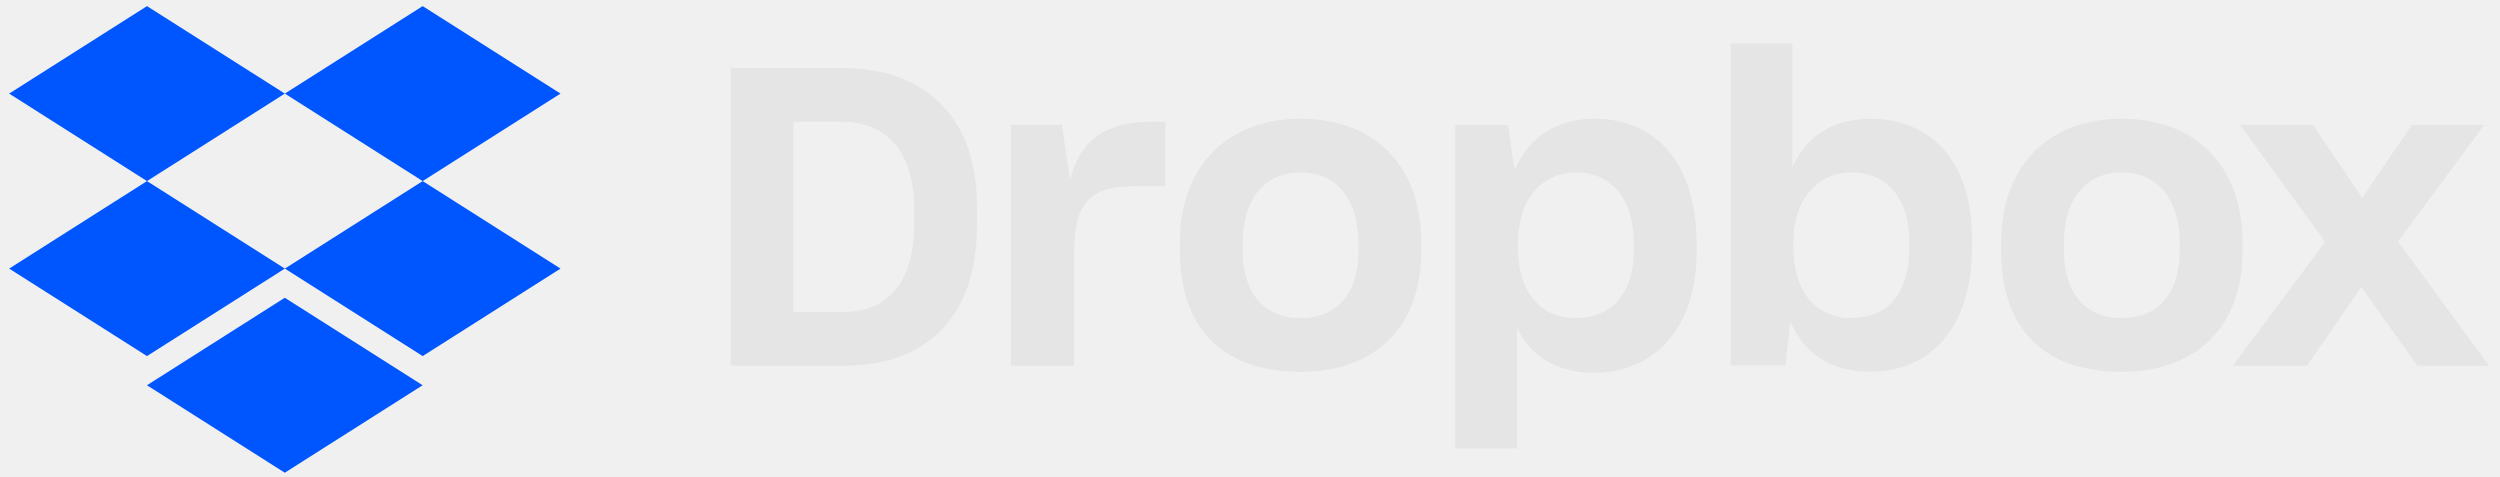
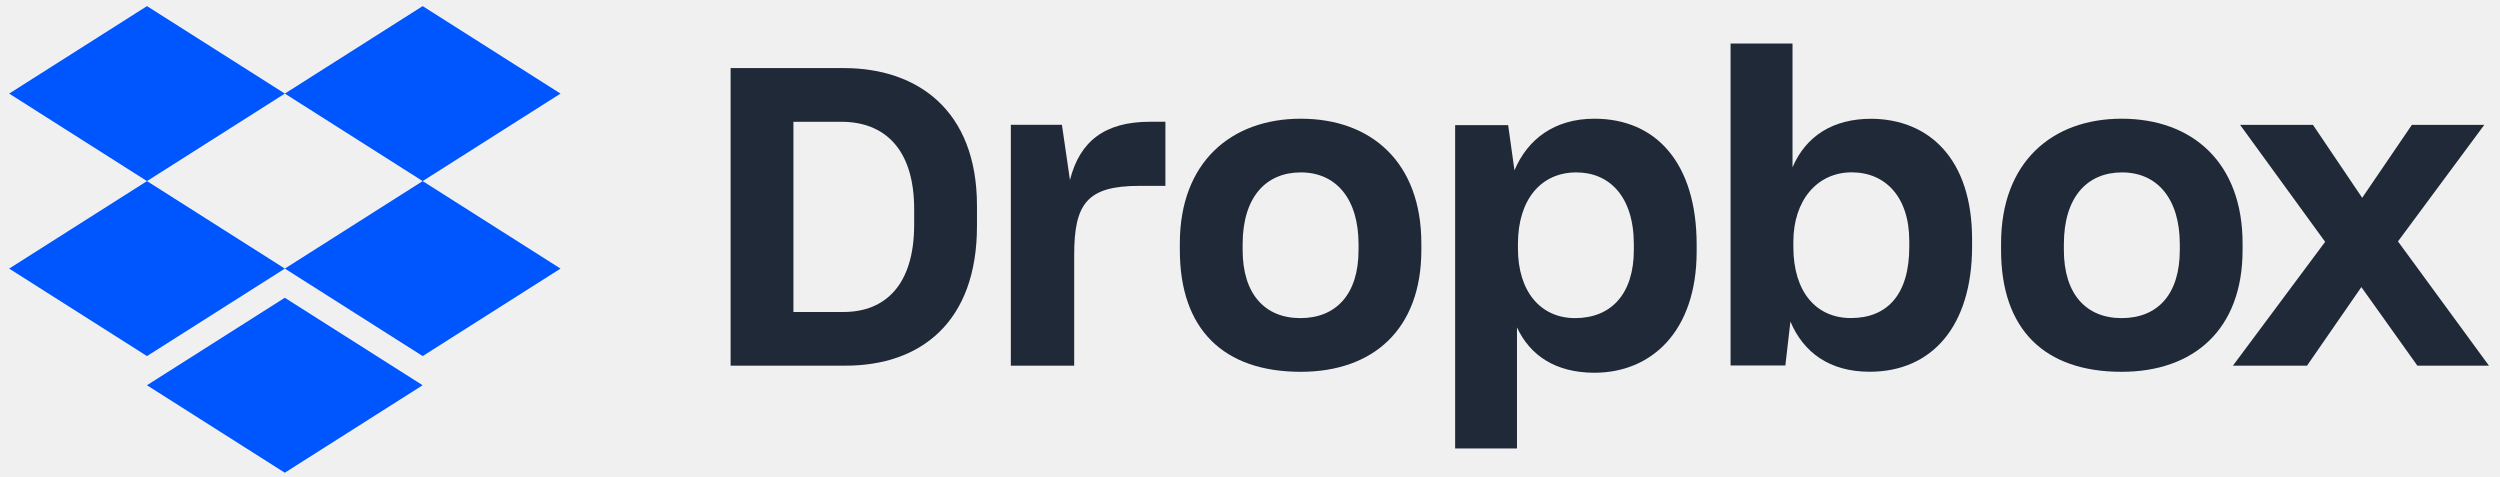
<svg xmlns="http://www.w3.org/2000/svg" width="126" height="24" viewBox="0 0 126 24" fill="none">
  <g clip-path="url(#clip0_2002_631)">
-     <path fill-rule="evenodd" clip-rule="evenodd" d="M112.54 18.428L117.187 12.188L112.9 6.292H116.572L119.054 9.97L121.559 6.292H125.209L120.858 12.167L125.442 18.428H121.835L119.012 14.469L116.274 18.428H112.54Z" fill="#E5E5E5" />
-     <path fill-rule="evenodd" clip-rule="evenodd" d="M100.854 12.604C100.854 16.609 103.046 18.739 106.929 18.739C110.563 18.739 113.026 16.609 113.026 12.604V12.266C113.026 8.218 110.521 5.983 106.929 5.983C103.422 5.983 100.854 8.176 100.854 12.266V12.604ZM109.862 12.604C109.862 14.827 108.752 16.033 106.929 16.033C105.129 16.033 104.019 14.806 104.019 12.604V12.308C104.019 9.938 105.191 8.689 106.95 8.689C108.731 8.689 109.862 10.022 109.862 12.308V12.604Z" fill="#E5E5E5" />
-     <path fill-rule="evenodd" clip-rule="evenodd" d="M90.237 16.207C90.895 17.767 92.213 18.736 94.231 18.736C97.353 18.736 99.393 16.46 99.393 12.414V12.056C99.393 8.009 97.226 6.007 94.316 5.986C92.382 5.986 91.023 6.85 90.343 8.431V2.193H87.221V18.42H89.982L90.237 16.207ZM96.228 12.443C96.228 14.849 95.114 16.03 93.286 16.03C91.541 16.03 90.385 14.722 90.385 12.443V12.19C90.385 10.1 91.583 8.686 93.328 8.686C95.009 8.686 96.228 9.91 96.228 12.147V12.443Z" fill="#E5E5E5" />
-     <path fill-rule="evenodd" clip-rule="evenodd" d="M73.339 6.307V22.604H76.456V16.501C77.114 17.919 78.407 18.786 80.358 18.786C83.242 18.786 85.511 16.691 85.511 12.671V12.332C85.511 8.227 83.475 5.983 80.358 5.983C78.343 5.983 76.986 7.02 76.329 8.586L76.011 6.307H73.339ZM82.346 12.593C82.346 14.83 81.19 16.033 79.383 16.033C77.638 16.033 76.504 14.682 76.504 12.53V12.298C76.504 10.04 77.681 8.689 79.446 8.689C81.106 8.689 82.346 9.892 82.346 12.319V12.593Z" fill="#E5E5E5" />
-     <path fill-rule="evenodd" clip-rule="evenodd" d="M59.464 12.604C59.464 16.609 61.677 18.739 65.56 18.739C69.193 18.739 71.636 16.609 71.636 12.604V12.266C71.636 8.218 69.151 5.983 65.56 5.983C62.053 5.983 59.464 8.176 59.464 12.266V12.604ZM68.471 12.604C68.471 14.827 67.341 16.033 65.539 16.033C63.739 16.033 62.629 14.806 62.629 12.604V12.308C62.629 9.938 63.801 8.689 65.56 8.689C67.341 8.689 68.471 10.022 68.471 12.308V12.604Z" fill="#E5E5E5" />
-     <path fill-rule="evenodd" clip-rule="evenodd" d="M50.946 18.429H54.139V12.853C54.139 10.277 54.777 9.368 57.416 9.368H58.736V6.137H57.949C55.671 6.137 54.415 7.13 53.926 9.073L53.521 6.291H50.946V18.429Z" fill="#E5E5E5" />
-     <path fill-rule="evenodd" clip-rule="evenodd" d="M36.823 3.432V18.429H42.62C46.396 18.429 49.239 16.24 49.239 11.399V10.367C49.239 5.547 46.227 3.432 42.535 3.432H36.823ZM39.988 6.138H42.403C44.584 6.138 46.074 7.513 46.074 10.539V11.322C46.074 14.348 44.627 15.724 42.511 15.724H39.988V6.138Z" fill="#E5E5E5" />
+     <path fill-rule="evenodd" clip-rule="evenodd" d="M112.54 18.428L117.187 12.188L112.9 6.292H116.572L119.054 9.97L121.559 6.292H125.209L120.858 12.167L125.442 18.428H121.835L119.012 14.469L116.274 18.428H112.54Z" fill="#1f2937" />
+     <path fill-rule="evenodd" clip-rule="evenodd" d="M100.854 12.604C100.854 16.609 103.046 18.739 106.929 18.739C110.563 18.739 113.026 16.609 113.026 12.604V12.266C113.026 8.218 110.521 5.983 106.929 5.983C103.422 5.983 100.854 8.176 100.854 12.266V12.604ZM109.862 12.604C109.862 14.827 108.752 16.033 106.929 16.033C105.129 16.033 104.019 14.806 104.019 12.604V12.308C104.019 9.938 105.191 8.689 106.95 8.689C108.731 8.689 109.862 10.022 109.862 12.308V12.604Z" fill="#1f2937" />
+     <path fill-rule="evenodd" clip-rule="evenodd" d="M90.237 16.207C90.895 17.767 92.213 18.736 94.231 18.736C97.353 18.736 99.393 16.46 99.393 12.414V12.056C99.393 8.009 97.226 6.007 94.316 5.986C92.382 5.986 91.023 6.85 90.343 8.431V2.193H87.221V18.42H89.982L90.237 16.207ZM96.228 12.443C96.228 14.849 95.114 16.03 93.286 16.03C91.541 16.03 90.385 14.722 90.385 12.443V12.19C90.385 10.1 91.583 8.686 93.328 8.686C95.009 8.686 96.228 9.91 96.228 12.147V12.443Z" fill="#1f2937" />
+     <path fill-rule="evenodd" clip-rule="evenodd" d="M73.339 6.307V22.604H76.456V16.501C77.114 17.919 78.407 18.786 80.358 18.786C83.242 18.786 85.511 16.691 85.511 12.671V12.332C85.511 8.227 83.475 5.983 80.358 5.983C78.343 5.983 76.986 7.02 76.329 8.586L76.011 6.307H73.339ZM82.346 12.593C82.346 14.83 81.19 16.033 79.383 16.033C77.638 16.033 76.504 14.682 76.504 12.53V12.298C76.504 10.04 77.681 8.689 79.446 8.689C81.106 8.689 82.346 9.892 82.346 12.319V12.593Z" fill="#1f2937" />
+     <path fill-rule="evenodd" clip-rule="evenodd" d="M59.464 12.604C59.464 16.609 61.677 18.739 65.56 18.739C69.193 18.739 71.636 16.609 71.636 12.604V12.266C71.636 8.218 69.151 5.983 65.56 5.983C62.053 5.983 59.464 8.176 59.464 12.266V12.604ZM68.471 12.604C68.471 14.827 67.341 16.033 65.539 16.033C63.739 16.033 62.629 14.806 62.629 12.604V12.308C62.629 9.938 63.801 8.689 65.56 8.689C67.341 8.689 68.471 10.022 68.471 12.308V12.604Z" fill="#1f2937" />
+     <path fill-rule="evenodd" clip-rule="evenodd" d="M50.946 18.429H54.139V12.853C54.139 10.277 54.777 9.368 57.416 9.368H58.736V6.137H57.949C55.671 6.137 54.415 7.13 53.926 9.073L53.521 6.291H50.946V18.429Z" fill="#1f2937" />
+     <path fill-rule="evenodd" clip-rule="evenodd" d="M36.823 3.432V18.429H42.62C46.396 18.429 49.239 16.24 49.239 11.399V10.367C49.239 5.547 46.227 3.432 42.535 3.432H36.823ZM39.988 6.138H42.403C44.584 6.138 46.074 7.513 46.074 10.539V11.322C46.074 14.348 44.627 15.724 42.511 15.724H39.988V6.138Z" fill="#1f2937" />
    <path d="M7.408 0.308L0.461 4.717L7.408 9.127L14.356 4.717L21.302 9.127L28.249 4.717L21.302 0.308L14.356 4.717L7.408 0.308Z" fill="#0056FE" />
    <path d="M7.408 17.946L0.461 13.537L7.408 9.127L14.356 13.537L7.408 17.946Z" fill="#0056FE" />
    <path d="M14.357 13.537L21.303 9.127L28.25 13.537L21.303 17.946L14.357 13.537Z" fill="#0056FE" />
    <path d="M14.353 23.825L7.406 19.416L14.353 15.007L21.3 19.416L14.353 23.825Z" fill="#0056FE" />
  </g>
  <defs>
    <clipPath id="clip0_2002_631">
      <rect width="126" height="24" fill="white" />
    </clipPath>
  </defs>
</svg>
